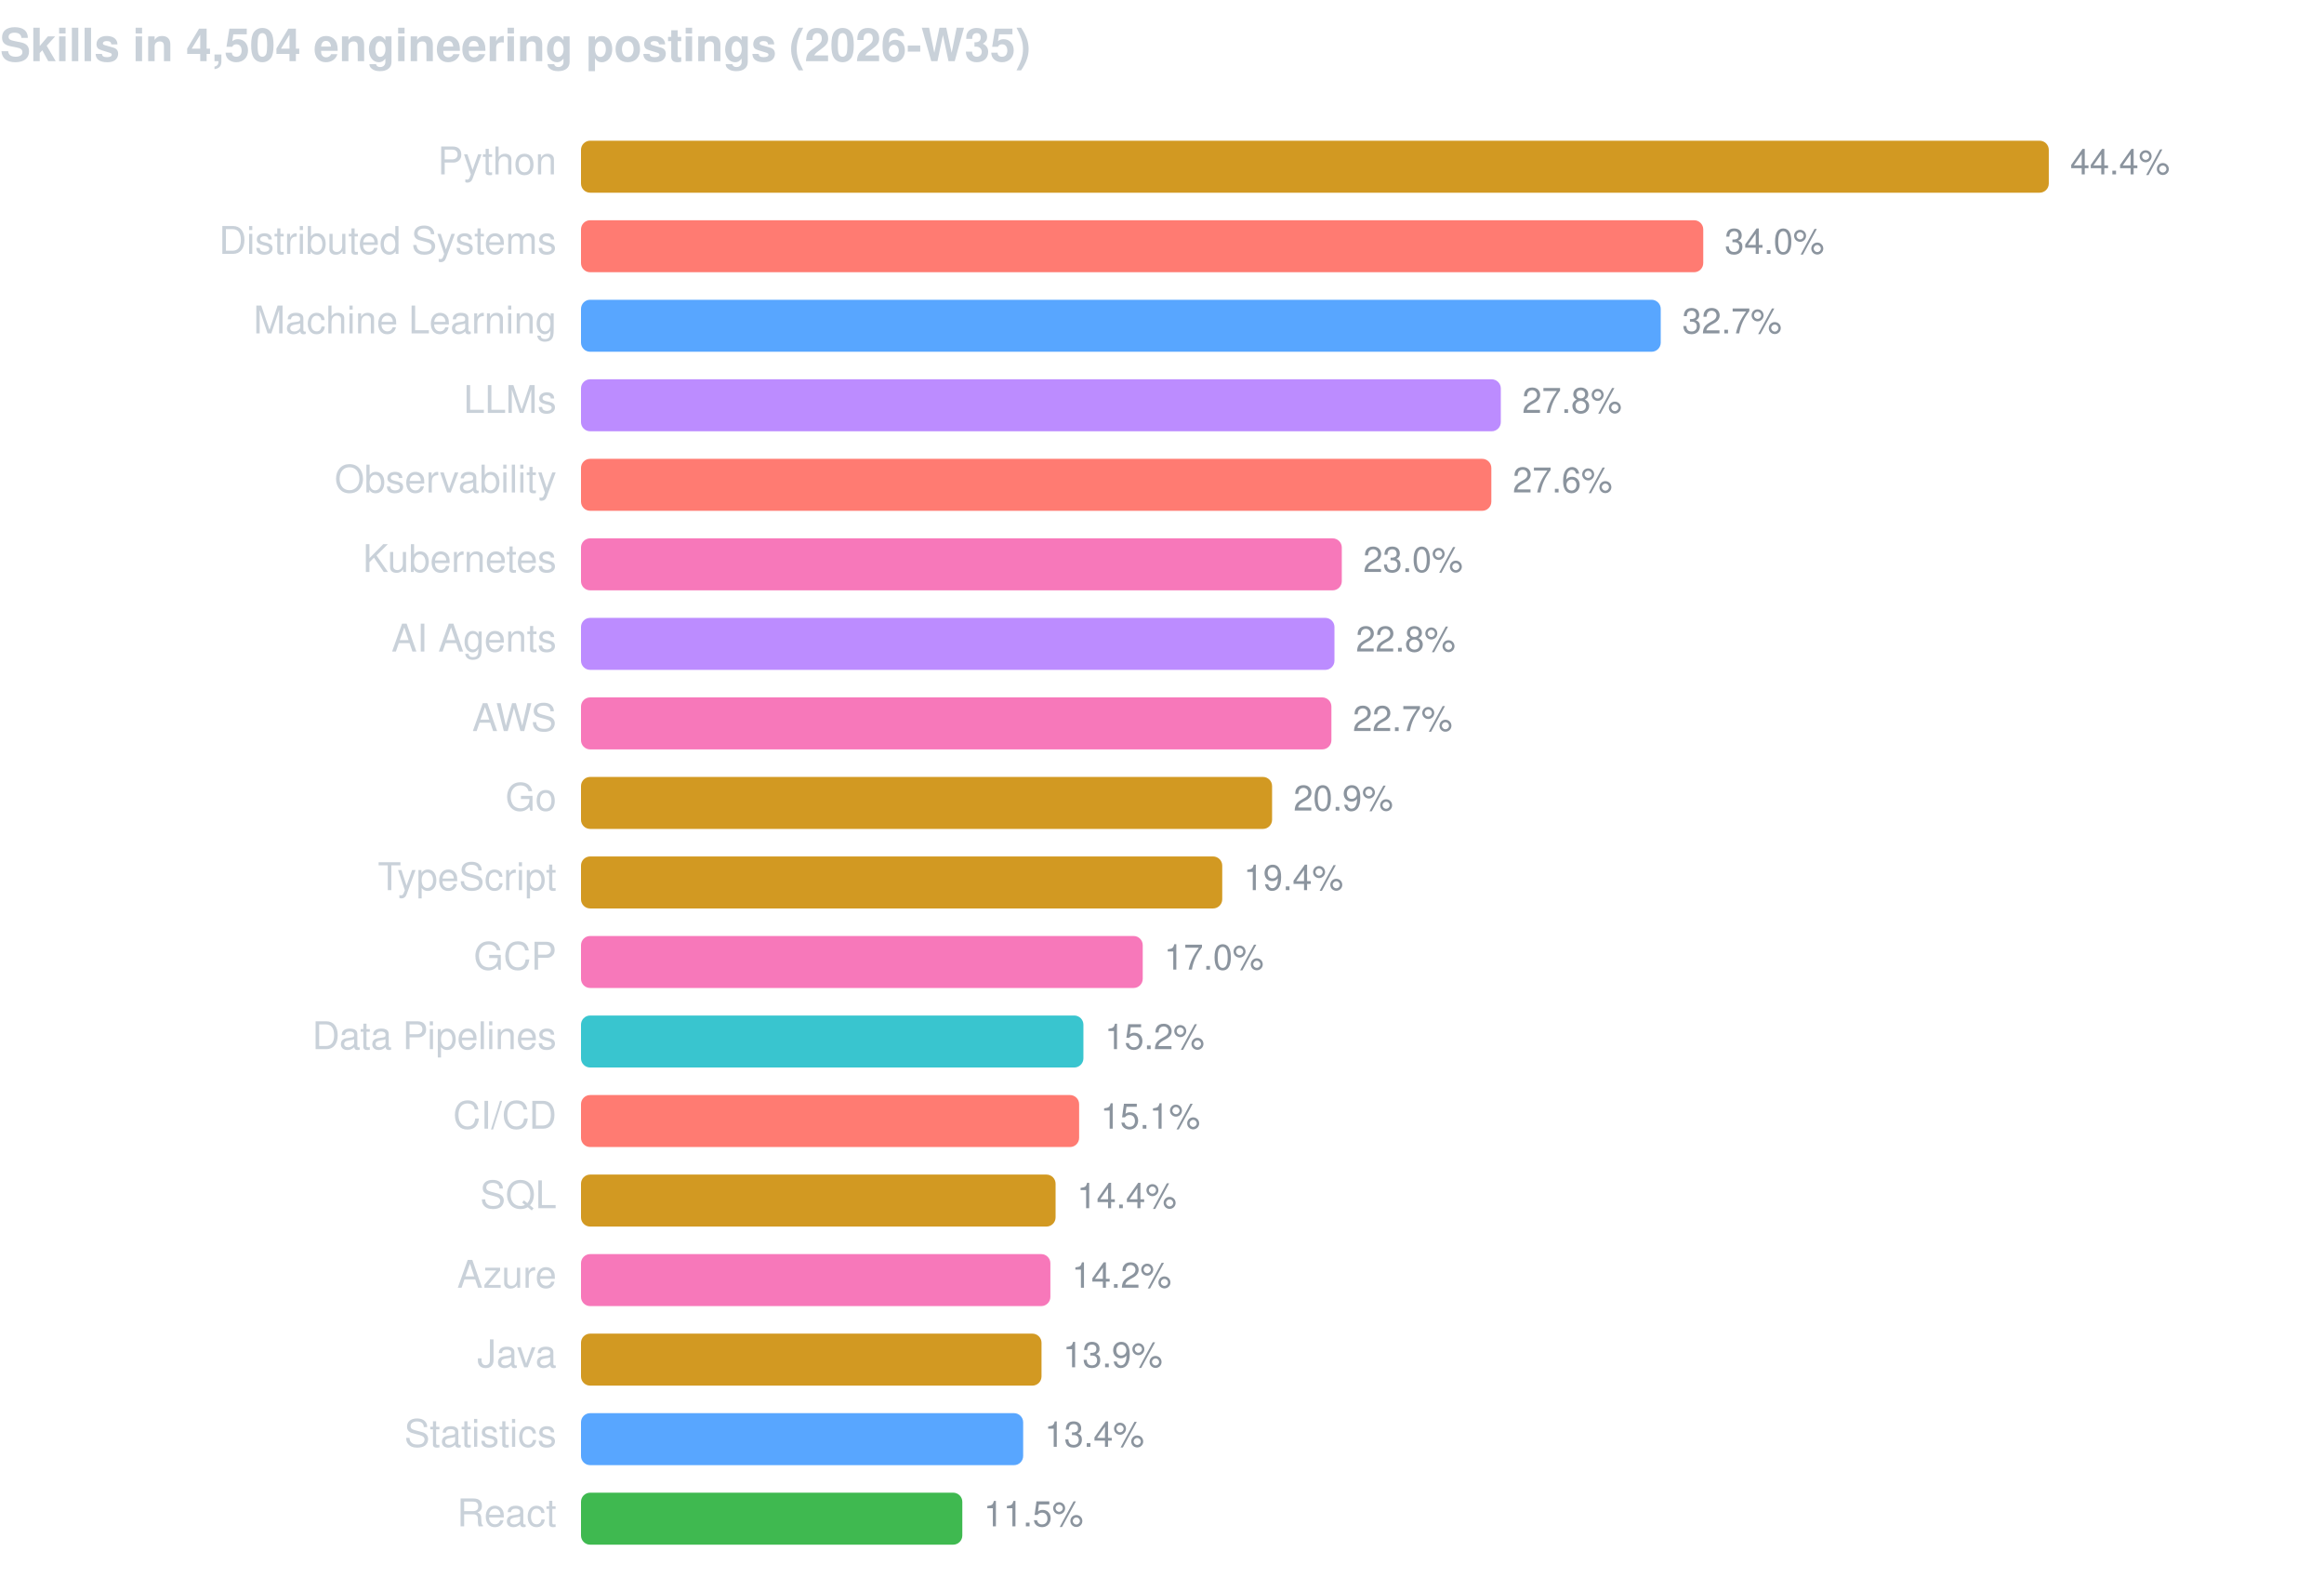
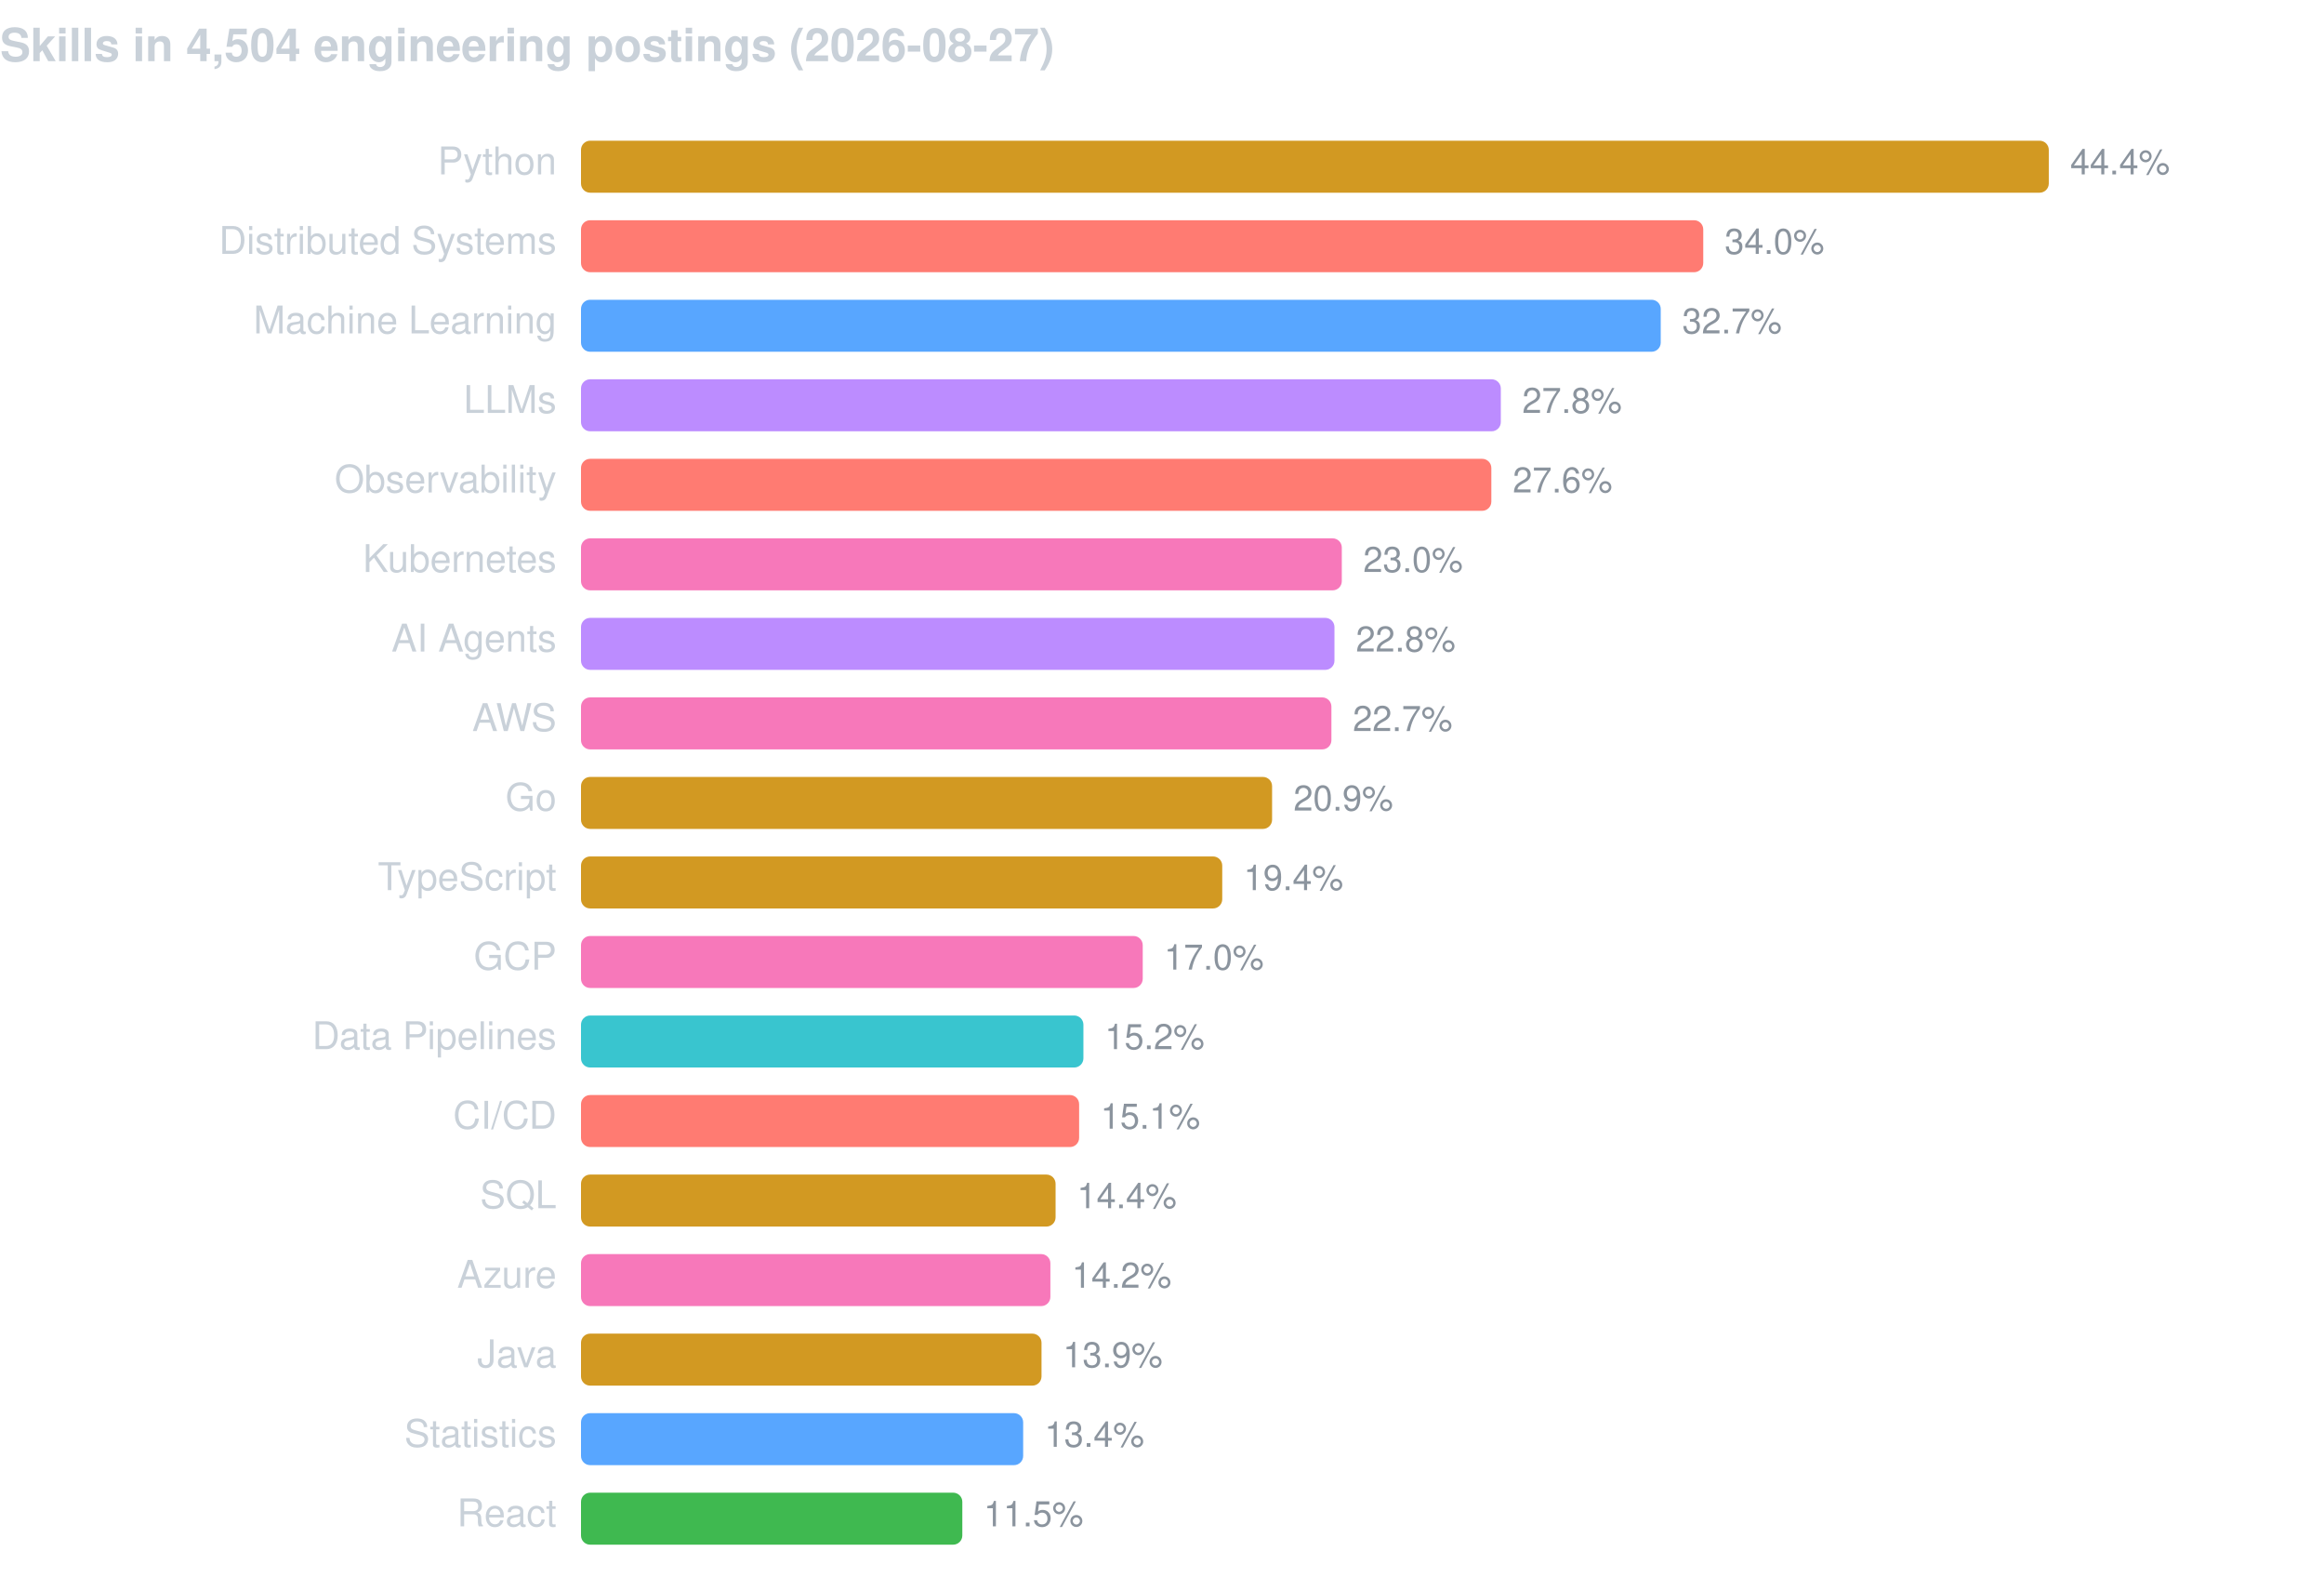
<svg xmlns="http://www.w3.org/2000/svg" width="760" height="520" viewBox="0 0 760 520" font-family="-apple-system,BlinkMacSystemFont,Segoe UI,Helvetica,Arial,sans-serif">
-   <text x="0" y="20" fill="#c9d1d9" font-size="15" font-weight="600">Skills in 4,504 engineering postings (2026-W35)</text>
+   <text x="0" y="20" fill="#c9d1d9" font-size="15" font-weight="600">Skills in 4,504 engineering postings (2026-08-27)</text>
  <text x="182" y="57" fill="#c9d1d9" font-size="12.5" text-anchor="end">Python</text>
  <rect x="190" y="46" width="480.0" height="17" rx="3" fill="#d29922" />
  <text x="677.0" y="57" fill="#8b949e" font-size="11.5">44.4%</text>
  <text x="182" y="83" fill="#c9d1d9" font-size="12.5" text-anchor="end">Distributed Systems</text>
  <rect x="190" y="72" width="367.0" height="17" rx="3" fill="#ff7b72" />
  <text x="564.0" y="83" fill="#8b949e" font-size="11.5">34.0%</text>
  <text x="182" y="109" fill="#c9d1d9" font-size="12.5" text-anchor="end">Machine Learning</text>
  <rect x="190" y="98" width="353.1" height="17" rx="3" fill="#58a6ff" />
  <text x="550.1" y="109" fill="#8b949e" font-size="11.5">32.7%</text>
  <text x="182" y="135" fill="#c9d1d9" font-size="12.5" text-anchor="end">LLMs</text>
  <rect x="190" y="124" width="300.8" height="17" rx="3" fill="#bc8cff" />
  <text x="497.8" y="135" fill="#8b949e" font-size="11.5">27.8%</text>
  <text x="182" y="161" fill="#c9d1d9" font-size="12.5" text-anchor="end">Observability</text>
  <rect x="190" y="150" width="297.7" height="17" rx="3" fill="#ff7b72" />
  <text x="494.7" y="161" fill="#8b949e" font-size="11.5">27.6%</text>
  <text x="182" y="187" fill="#c9d1d9" font-size="12.5" text-anchor="end">Kubernetes</text>
  <rect x="190" y="176" width="248.8" height="17" rx="3" fill="#f778ba" />
  <text x="445.8" y="187" fill="#8b949e" font-size="11.5">23.0%</text>
  <text x="182" y="213" fill="#c9d1d9" font-size="12.5" text-anchor="end">AI Agents</text>
  <rect x="190" y="202" width="246.4" height="17" rx="3" fill="#bc8cff" />
  <text x="443.4" y="213" fill="#8b949e" font-size="11.5">22.8%</text>
  <text x="182" y="239" fill="#c9d1d9" font-size="12.5" text-anchor="end">AWS</text>
  <rect x="190" y="228" width="245.4" height="17" rx="3" fill="#f778ba" />
  <text x="442.4" y="239" fill="#8b949e" font-size="11.5">22.7%</text>
  <text x="182" y="265" fill="#c9d1d9" font-size="12.5" text-anchor="end">Go</text>
  <rect x="190" y="254" width="226.0" height="17" rx="3" fill="#d29922" />
  <text x="423.0" y="265" fill="#8b949e" font-size="11.5">20.9%</text>
  <text x="182" y="291" fill="#c9d1d9" font-size="12.5" text-anchor="end">TypeScript</text>
  <rect x="190" y="280" width="209.7" height="17" rx="3" fill="#d29922" />
  <text x="406.7" y="291" fill="#8b949e" font-size="11.5">19.4%</text>
  <text x="182" y="317" fill="#c9d1d9" font-size="12.5" text-anchor="end">GCP</text>
  <rect x="190" y="306" width="183.7" height="17" rx="3" fill="#f778ba" />
  <text x="380.7" y="317" fill="#8b949e" font-size="11.5">17.0%</text>
  <text x="182" y="343" fill="#c9d1d9" font-size="12.5" text-anchor="end">Data Pipelines</text>
  <rect x="190" y="332" width="164.3" height="17" rx="3" fill="#39c5cf" />
  <text x="361.3" y="343" fill="#8b949e" font-size="11.5">15.2%</text>
  <text x="182" y="369" fill="#c9d1d9" font-size="12.5" text-anchor="end">CI/CD</text>
  <rect x="190" y="358" width="162.9" height="17" rx="3" fill="#ff7b72" />
  <text x="359.9" y="369" fill="#8b949e" font-size="11.5">15.1%</text>
  <text x="182" y="395" fill="#c9d1d9" font-size="12.5" text-anchor="end">SQL</text>
  <rect x="190" y="384" width="155.2" height="17" rx="3" fill="#d29922" />
  <text x="352.2" y="395" fill="#8b949e" font-size="11.5">14.4%</text>
  <text x="182" y="421" fill="#c9d1d9" font-size="12.5" text-anchor="end">Azure</text>
  <rect x="190" y="410" width="153.5" height="17" rx="3" fill="#f778ba" />
  <text x="350.5" y="421" fill="#8b949e" font-size="11.5">14.2%</text>
  <text x="182" y="447" fill="#c9d1d9" font-size="12.5" text-anchor="end">Java</text>
  <rect x="190" y="436" width="150.6" height="17" rx="3" fill="#d29922" />
  <text x="347.6" y="447" fill="#8b949e" font-size="11.5">13.9%</text>
  <text x="182" y="473" fill="#c9d1d9" font-size="12.5" text-anchor="end">Statistics</text>
  <rect x="190" y="462" width="144.6" height="17" rx="3" fill="#58a6ff" />
  <text x="341.6" y="473" fill="#8b949e" font-size="11.5">13.4%</text>
  <text x="182" y="499" fill="#c9d1d9" font-size="12.5" text-anchor="end">React</text>
  <rect x="190" y="488" width="124.7" height="17" rx="3" fill="#3fb950" />
  <text x="321.7" y="499" fill="#8b949e" font-size="11.5">11.5%</text>
</svg>
